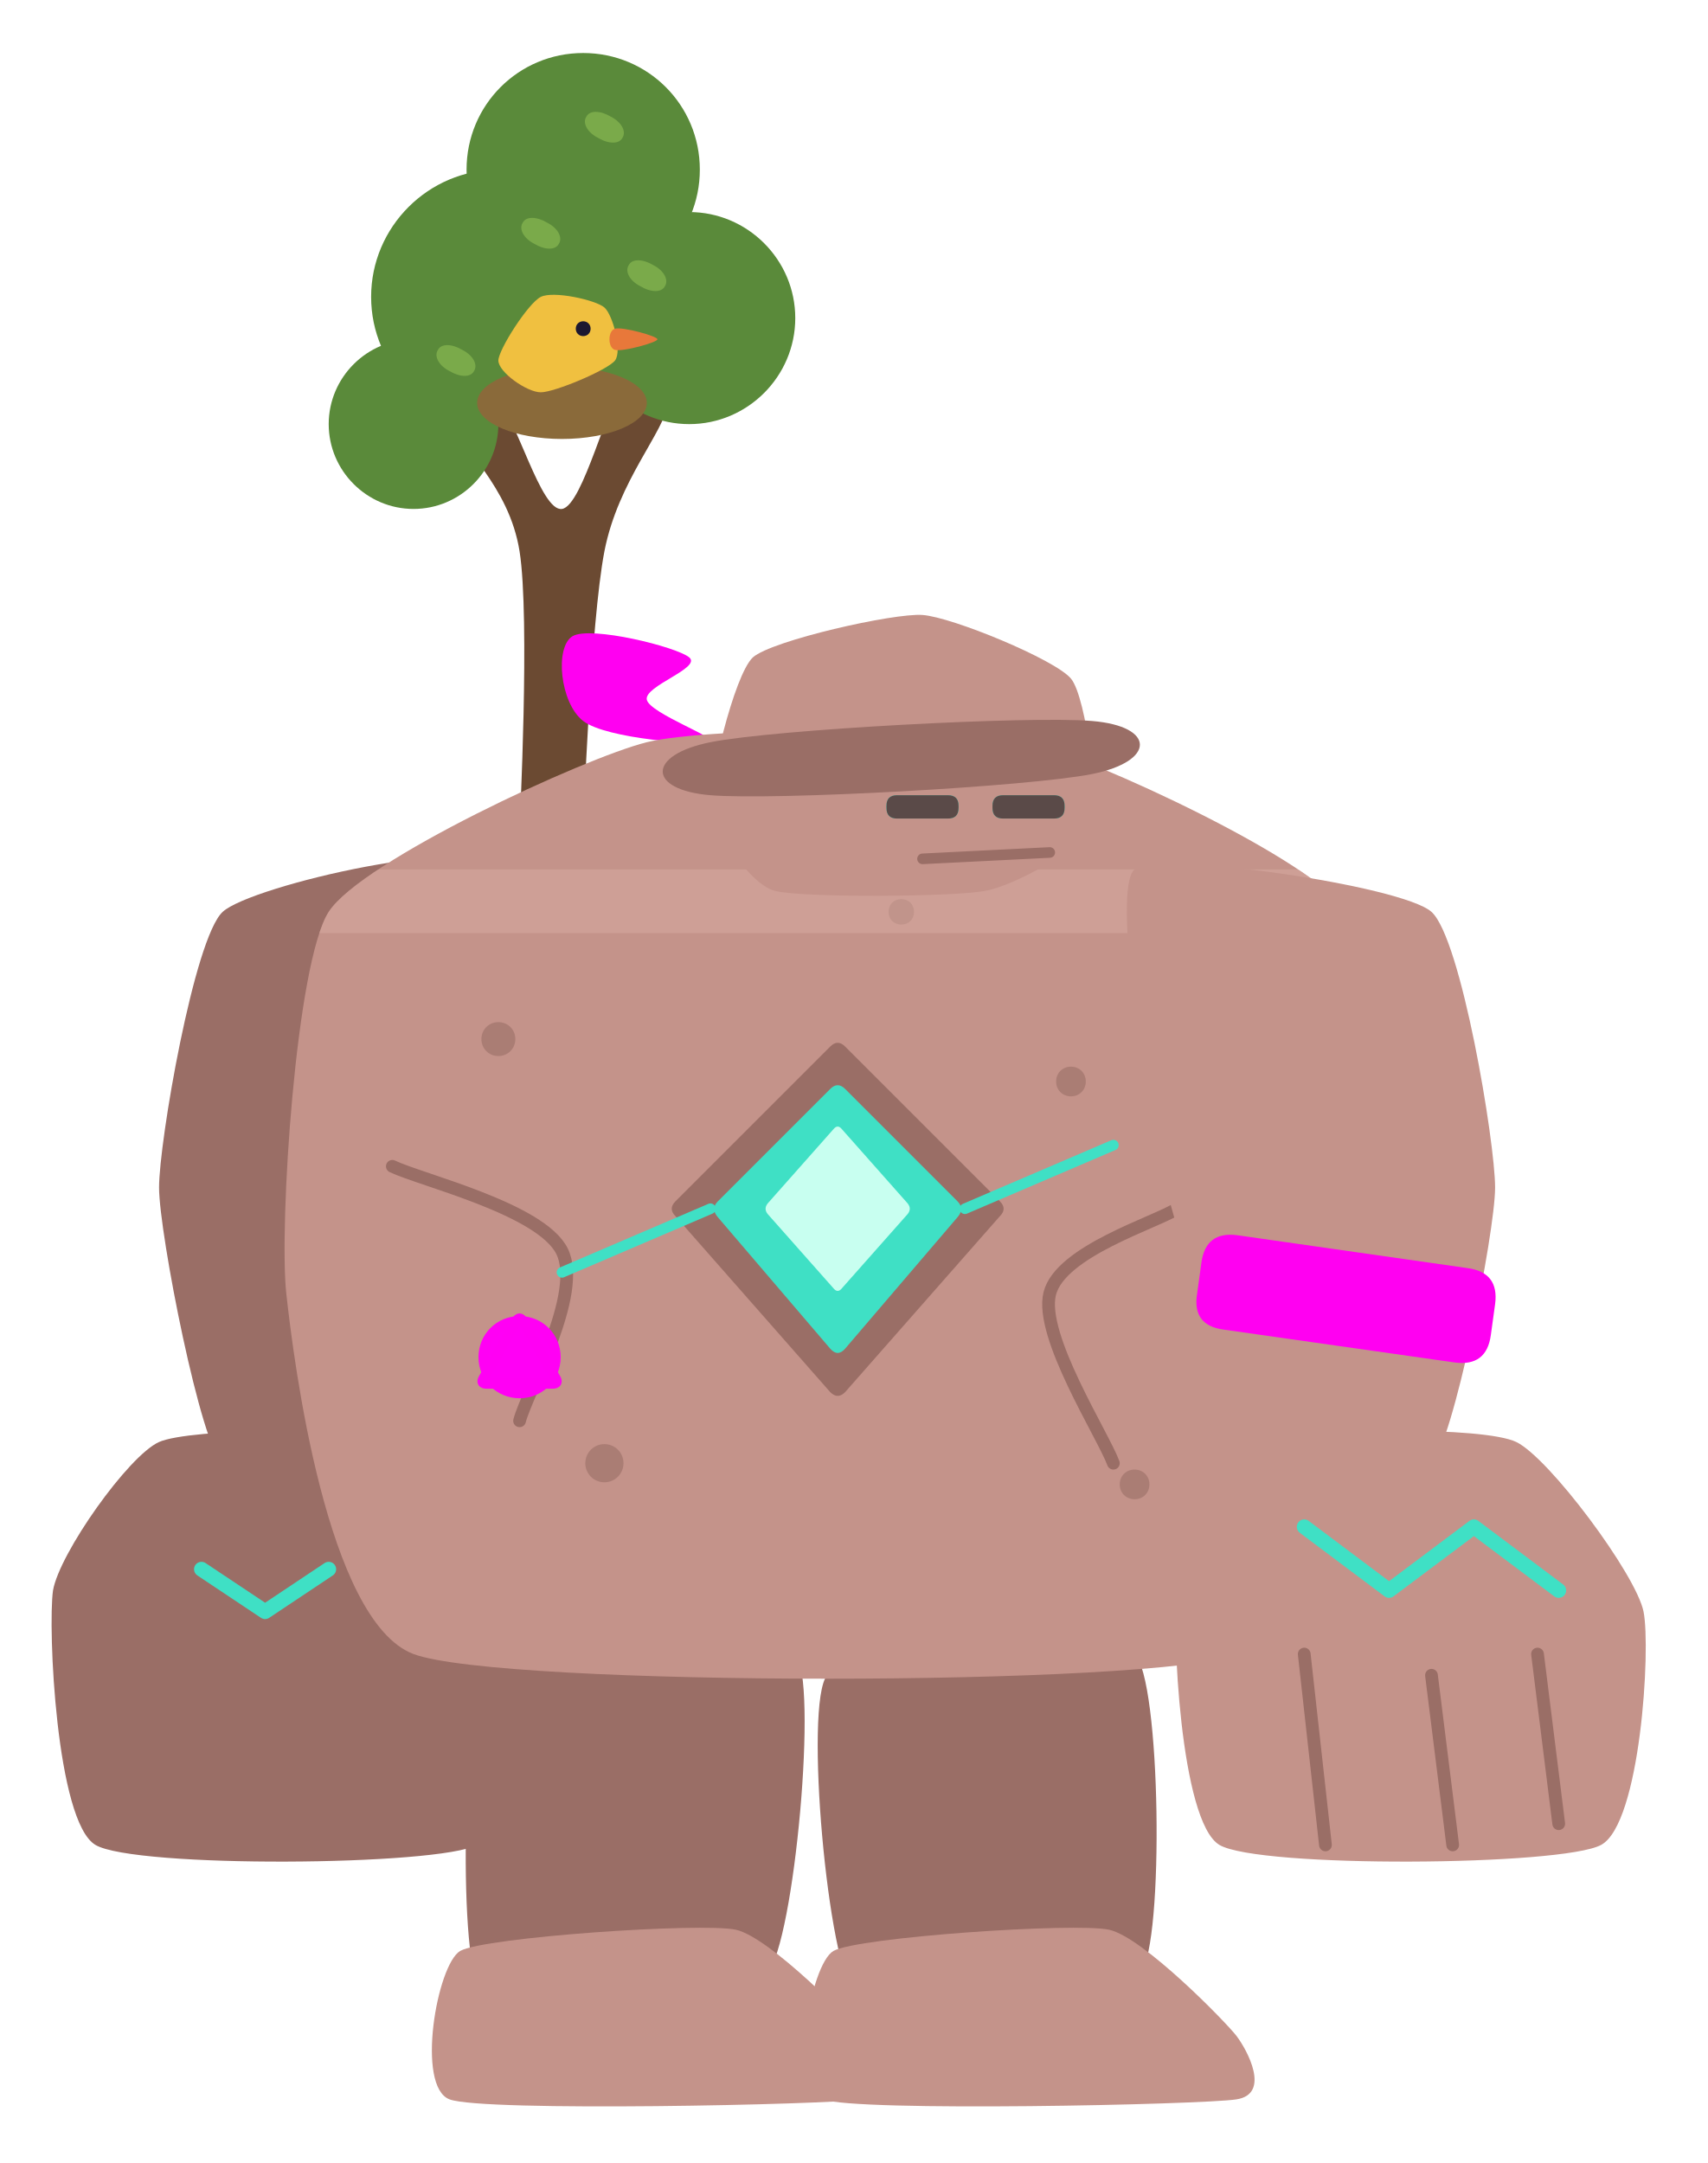
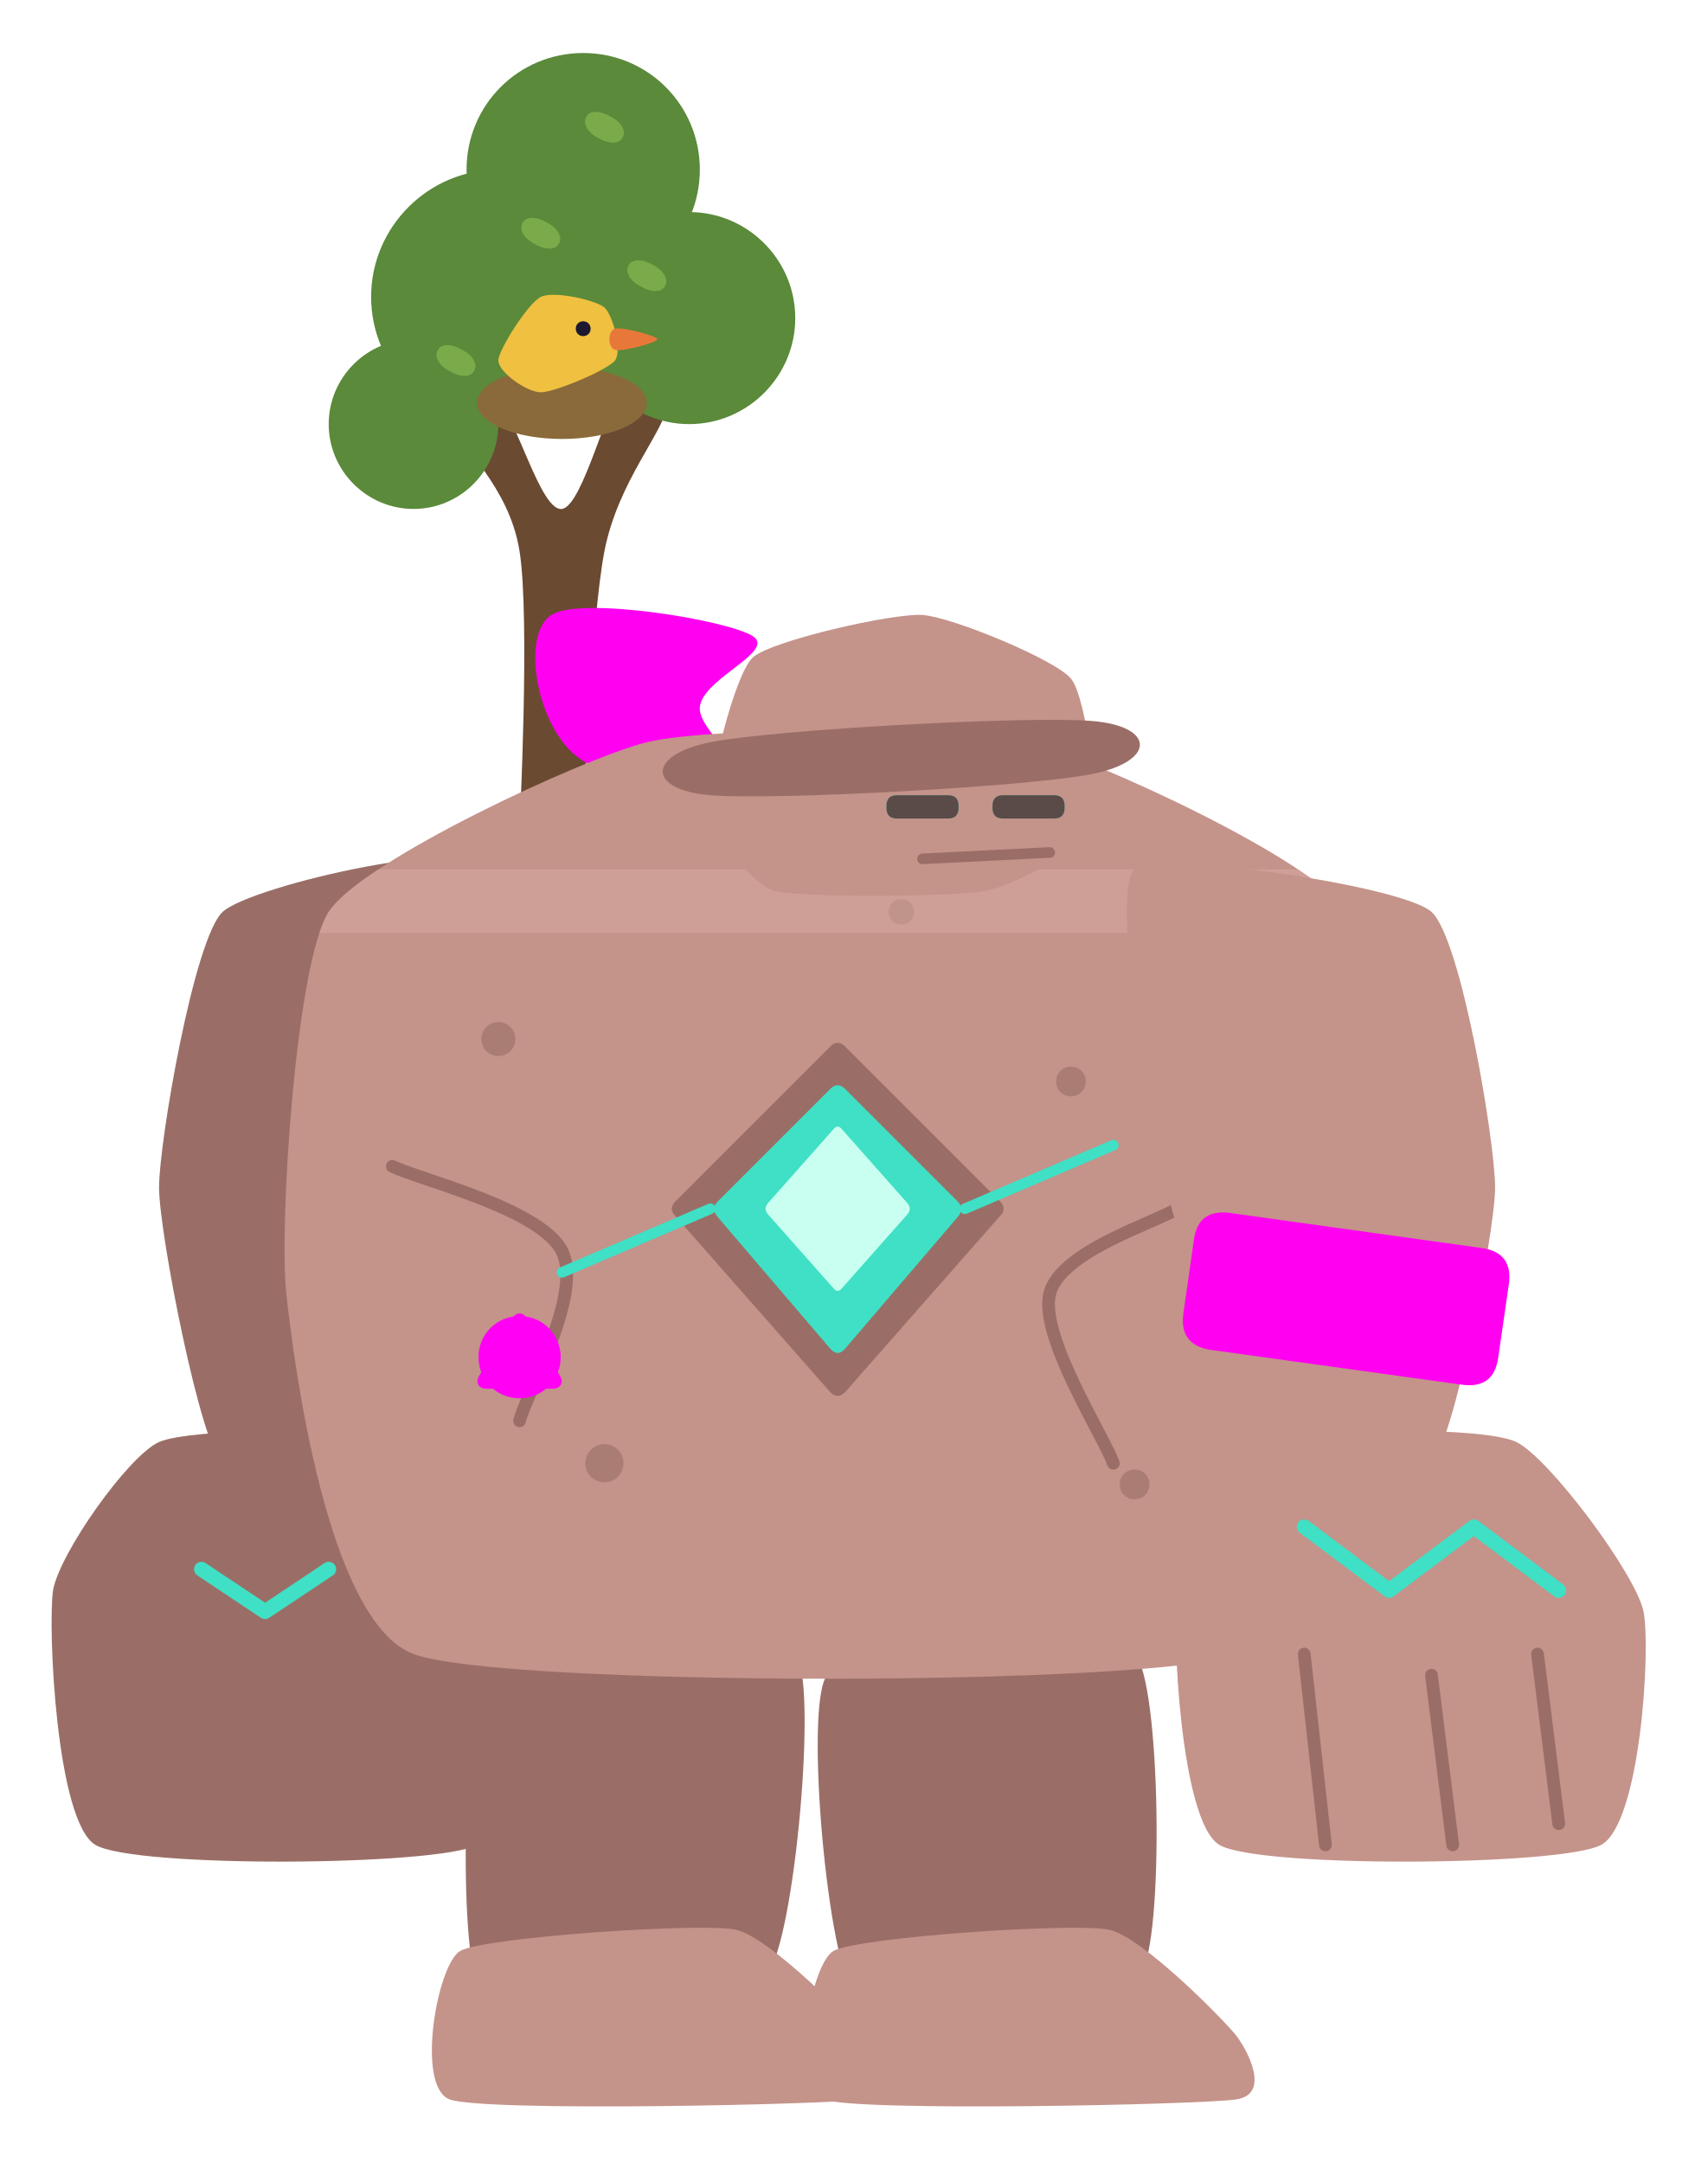
<svg xmlns="http://www.w3.org/2000/svg" viewBox="-77 -198 161 204" width="483" height="612" data-character="golem" data-mu="50" data-rig="biped">
  <defs>
    <clipPath id="golem-c1">
      <path d="M-72 -48C-71.4 -51.5 -64.9 -60.7 -62 -62C-59.1 -63.3 -43.1 -63.5 -40 -62C-36.9 -60.5 -28.7 -49.5 -28 -46C-27.3 -42.5 -28.3 -26 -32 -24C-35.7 -22 -64.3 -21.8 -68 -24C-71.7 -26.2 -72.5 -44.5 -72 -48Z" />
    </clipPath>
    <clipPath id="golem-c2">
      <path d="M-46 -112C-42.9 -116.8 -22 -126.5 -16 -128C-9.9 -129.5 14 -129.5 20 -128C26.1 -126.5 47.1 -116.8 50 -112C52.9 -107.2 52.9 -82.4 52 -76C51.1 -69.6 48.3 -45.1 40 -42C31.8 -38.9 -29.7 -38.9 -38 -42C-46.2 -45.1 -49.3 -69.6 -50 -76C-50.7 -82.4 -49.1 -107.2 -46 -112Z" />
    </clipPath>
    <clipPath id="golem-c3">
      <path d="M34 -48C34.6 -51.5 41.1 -60.7 44 -62C46.9 -63.3 62.9 -63.5 66 -62C69.1 -60.5 77.3 -49.5 78 -46C78.7 -42.5 77.7 -26 74 -24C70.3 -22 41.7 -21.8 38 -24C34.3 -26.2 33.5 -44.5 34 -48Z" />
    </clipPath>
  </defs>
  <g data-part="tree" data-bone="back" data-z="3" data-zb="46" data-sig="1" data-bb="-46.8 -193.8 45.6 74.6">
    <path d="M-28 -146C-29 -152.3 -33.7 -155.7 -34 -158C-34.3 -160.3 -31.7 -161.3 -30 -160C-28.3 -158.7 -26 -149.7 -24 -150C-22 -150.3 -19.7 -160.3 -18 -162C-16.3 -163.7 -13.7 -162.7 -14 -160C-14.3 -157.3 -18.7 -152.7 -20 -146C-21.3 -139.3 -22 -120 -22 -120L-28 -120C-28 -120 -27 -139.7 -28 -146Z" fill="#6b4a32" data-mat="wood" data-bb="-34.3 -163.7 20.7 43.7" data-hi="0.4" />
    <path d="M-18 -170C-18 -163.4 -23.4 -158 -30 -158C-36.6 -158 -42 -163.4 -42 -170C-42 -176.6 -36.6 -182 -30 -182C-23.4 -182 -18 -176.6 -18 -170Z" fill="#5a8a3a" data-mat="fur" data-bb="-42 -182 24 24" data-hi="0.5" />
    <path d="M-2 -168C-2 -162.5 -6.5 -158 -12 -158C-17.5 -158 -22 -162.5 -22 -168C-22 -173.5 -17.5 -178 -12 -178C-6.5 -178 -2 -173.5 -2 -168Z" fill="#5a8a3a" data-mat="fur" data-bb="-22 -178 20 20" data-hi="0.5" />
    <path d="M-11 -182C-11 -175.9 -15.9 -171 -22 -171C-28.1 -171 -33 -175.9 -33 -182C-33 -188.1 -28.1 -193 -22 -193C-15.9 -193 -11 -188.1 -11 -182Z" fill="#5a8a3a" data-mat="fur" data-bb="-33 -193 22 22" data-hi="0.5" />
    <path d="M-30 -158C-30 -153.6 -33.6 -150 -38 -150C-42.4 -150 -46 -153.6 -46 -158C-46 -162.4 -42.4 -166 -38 -166C-33.6 -166 -30 -162.4 -30 -158Z" fill="#5a8a3a" data-mat="fur" data-bb="-46 -166 16 16" data-hi="0.5" />
    <g data-lod="1">
      <path d="M-24.3 -175C-24.6 -174.4 -25.6 -174.4 -26.6 -175C-27.6 -175.5 -28.1 -176.4 -27.7 -177C-27.4 -177.6 -26.4 -177.6 -25.4 -177C-24.4 -176.5 -23.9 -175.6 -24.3 -175Z" fill="#7aaa4a" />
      <path d="M-14.3 -171C-14.6 -170.4 -15.6 -170.4 -16.6 -171C-17.6 -171.5 -18.1 -172.4 -17.7 -173C-17.4 -173.6 -16.4 -173.6 -15.4 -173C-14.4 -172.5 -13.9 -171.6 -14.3 -171Z" fill="#7aaa4a" />
      <path d="M-32.3 -163C-32.6 -162.4 -33.6 -162.4 -34.6 -163C-35.6 -163.5 -36.1 -164.4 -35.7 -165C-35.4 -165.6 -34.4 -165.6 -33.4 -165C-32.4 -164.5 -31.9 -163.6 -32.3 -163Z" fill="#7aaa4a" />
      <path d="M-18.3 -185C-18.6 -184.4 -19.6 -184.4 -20.6 -185C-21.6 -185.5 -22.1 -186.4 -21.7 -187C-21.4 -187.6 -20.4 -187.6 -19.4 -187C-18.4 -186.5 -17.9 -185.6 -18.3 -185Z" fill="#7aaa4a" />
    </g>
    <path d="M-16 -160C-16 -158.1 -19.6 -156.6 -24 -156.6C-28.4 -156.6 -32 -158.1 -32 -160C-32 -161.9 -28.4 -163.4 -24 -163.4C-19.6 -163.4 -16 -161.9 -16 -160Z" fill="#8a6a3a" data-mat="wood" data-bb="-32 -163.4 16 6.8" />
  </g>
-   <g data-part="cloth" data-bone="back" data-z="3.5" data-zb="46.5" data-team="1" data-bb="-25 -139.3 16.3 11.9">
-     <path d="M-23 -138C-21.3 -139 -13.2 -137 -12 -136C-10.8 -135 -16.3 -133.3 -16 -132C-15.7 -130.7 -9 -128.3 -10 -128C-11 -127.7 -19.8 -128.3 -22 -130C-24.2 -131.7 -24.7 -137 -23 -138Z" fill="#ff00f1" data-mat="cloth" data-bb="-24.7 -139 15.7 11.3" data-line="#ff00f4" data-lw="0.6" />
+   <g data-part="cloth" data-bone="back" data-z="3.5" data-zb="46.5" data-team="1" data-bb="-28.1 -142.1 26.4 22.1">
+     <path d="M-25 -140C-22.2 -141.8 -8.3 -139.5 -6 -138C-3.7 -136.5 -11.3 -133.8 -11 -131C-10.7 -128.2 -2 -121.7 -4 -121C-6 -120.3 -19.5 -123.8 -23 -127C-26.5 -130.2 -27.8 -138.2 -25 -140Z" fill="#ff00f1" data-mat="cloth" data-bb="-27.8 -141.8 25.8 21.5" data-line="#ff00f4" data-lw="0.6" />
  </g>
  <g data-part="bird" data-bone="bird" data-z="4" data-zb="47" data-bb="-30.8 -171.4 16.6 11.2">
    <path d="M-30 -164C-30 -165 -27.2 -169.4 -26 -170C-24.8 -170.6 -20.8 -169.7 -20 -169C-19.2 -168.3 -18.3 -164.9 -19 -164C-19.7 -163.1 -24.7 -161 -26 -161C-27.3 -161 -30 -162.9 -30 -164Z" fill="#f0c040" data-mat="cloth" data-bb="-30 -170.6 11.7 9.6" data-hi="0.5" />
    <path d="M-19 -167C-18.3 -167.2 -15 -166.3 -15 -166C-15 -165.7 -18.3 -164.8 -19 -165C-19.7 -165.2 -19.7 -166.8 -19 -167Z" fill="#e8783a" data-mat="bone" data-bb="-19.7 -167.2 4.7 2.3" />
    <path d="M-21.3 -167C-21.3 -166.6 -21.6 -166.3 -22 -166.3C-22.4 -166.3 -22.7 -166.6 -22.7 -167C-22.7 -167.4 -22.4 -167.7 -22 -167.7C-21.6 -167.7 -21.3 -167.4 -21.3 -167Z" fill="#1c1830" />
  </g>
  <g data-part="legB" data-bone="legB" data-z="8" data-bb="-34.6 -45.1 35.6 38.3">
    <path d="M-31 -40C-28.5 -42.7 -4.2 -44.3 -2 -42C0.2 -39.7 -2.1 -14.7 -4.6 -12C-7.1 -9.3 -29.4 -7.7 -31.6 -10C-33.8 -12.3 -33.5 -37.3 -31 -40Z" fill="#9a6e66" data-mat="stone" data-bb="-33.8 -44.3 34 36.7" data-hi="0.4" />
  </g>
  <g data-part="footB" data-bone="footB" data-z="9" data-bb="-38.6 -17.5 47 19.4">
    <path d="M-33.6 -14C-31.3 -15.3 -10.8 -16.7 -7.6 -16C-4.4 -15.3 3.4 -7.3 4.4 -6C5.4 -4.7 7.6 -0.5 4.4 0C1.1 0.5 -31.4 1.2 -34.6 0C-37.8 -1.2 -35.8 -12.7 -33.6 -14Z" fill="#c4938a" data-mat="stone" data-bb="-37.8 -16.7 45.4 17.8" data-hi="0.4" />
  </g>
  <g data-part="legF" data-bone="legF" data-z="12" data-bb="-2 -45.1 35.6 38.3">
    <path d="M1 -40C3.2 -42.7 27.5 -44.3 30 -42C32.5 -39.7 32.8 -14.7 30.6 -12C28.4 -9.3 6.1 -7.7 3.6 -10C1.1 -12.3 -1.2 -37.3 1 -40Z" fill="#9a6e66" data-mat="stone" data-bb="-1.2 -44.3 34 36.7" data-hi="0.4" />
  </g>
  <g data-part="footF" data-bone="footF" data-z="13" data-bb="-3.4 -17.5 47 19.4">
    <path d="M1.6 -14C3.9 -15.3 24.4 -16.7 27.6 -16C30.8 -15.3 38.6 -7.3 39.6 -6C40.6 -4.7 42.9 -0.5 39.6 0C36.4 0.5 3.8 1.2 0.6 0C-2.6 -1.2 -0.6 -12.7 1.6 -14Z" fill="#c4938a" data-mat="stone" data-bb="-2.6 -16.7 45.4 17.8" data-hi="0.4" />
  </g>
  <g data-part="armB" data-bone="armB" data-z="14" data-zb="44" data-bb="-62.8 -120.3 35.1 62.4">
    <path d="M-56 -112C-53.3 -114.5 -31.5 -119.5 -30 -116C-28.5 -112.5 -35.8 -74.7 -38 -70C-40.2 -65.3 -54 -58.7 -56 -60C-58 -61.3 -62 -81.7 -62 -86C-62 -90.3 -58.7 -109.5 -56 -112Z" fill="#9a6e66" data-mat="stone" data-bb="-62 -119.5 33.5 60.8" data-hi="0.4" />
  </g>
  <g data-part="handB" data-bone="handB" data-z="15" data-zb="45" data-bb="-73.3 -64.3 46.9 43.3">
    <path d="M-72 -48C-71.4 -51.5 -64.9 -60.7 -62 -62C-59.1 -63.3 -43.1 -63.5 -40 -62C-36.9 -60.5 -28.7 -49.5 -28 -46C-27.3 -42.5 -28.3 -26 -32 -24C-35.7 -22 -64.3 -21.8 -68 -24C-71.7 -26.2 -72.5 -44.5 -72 -48Z" fill="#9a6e66" data-mat="stone" data-bb="-72.5 -63.5 45.3 41.7" data-hi="0.5" />
    <g clip-path="url(#golem-c1)">
      <g data-lod="1">
        <path d="M-60 -42L-58 -24" fill="none" stroke="#9a6e66" stroke-width="1.2" stroke-linecap="round" stroke-linejoin="round" data-lod="1" />
        <path d="M-48 -40L-46 -24" fill="none" stroke="#9a6e66" stroke-width="1.2" stroke-linecap="round" stroke-linejoin="round" data-lod="1" />
        <path d="M-38 -42L-36 -26" fill="none" stroke="#9a6e66" stroke-width="1.2" stroke-linecap="round" stroke-linejoin="round" data-lod="1" />
      </g>
    </g>
  </g>
  <g data-part="knuckleGlowB" data-bone="handB" data-z="15.5" data-zb="45.5" data-glow="1" data-bb="-58.7 -50.7 13.4 5.4">
    <path d="M-58 -50L-52 -46L-46 -50" fill="none" stroke="#3fe0c5" stroke-width="1.4" stroke-linecap="round" stroke-linejoin="round" />
  </g>
  <g data-part="torso" data-bone="torso" data-z="18" data-zb="28" data-bb="-51.5 -130.3 105.3 92.2">
    <path d="M-46 -112C-42.9 -116.8 -22 -126.5 -16 -128C-9.9 -129.5 14 -129.5 20 -128C26.1 -126.5 47.1 -116.8 50 -112C52.9 -107.2 52.9 -82.4 52 -76C51.1 -69.6 48.3 -45.1 40 -42C31.8 -38.9 -29.7 -38.9 -38 -42C-46.2 -45.1 -49.3 -69.6 -50 -76C-50.7 -82.4 -49.1 -107.2 -46 -112Z" fill="#c4938a" data-mat="stone" data-bb="-50.7 -129.5 103.7 90.6" data-hi="0.55" />
    <g clip-path="url(#golem-c2)">
      <path d="M-28.4 -100C-28.4 -99.1 -29.1 -98.4 -30 -98.4C-30.9 -98.4 -31.6 -99.1 -31.6 -100C-31.6 -100.9 -30.9 -101.6 -30 -101.6C-29.1 -101.6 -28.4 -100.9 -28.4 -100Z" fill="#9a6e66" opacity="0.6" />
      <path d="M25.4 -96C25.4 -95.2 24.8 -94.6 24 -94.6C23.2 -94.6 22.6 -95.2 22.6 -96C22.6 -96.8 23.2 -97.4 24 -97.4C24.8 -97.4 25.4 -96.8 25.4 -96Z" fill="#9a6e66" opacity="0.6" />
      <path d="M-18.2 -60C-18.2 -59 -19 -58.2 -20 -58.2C-21 -58.2 -21.8 -59 -21.8 -60C-21.8 -61 -21 -61.8 -20 -61.8C-19 -61.8 -18.2 -61 -18.2 -60Z" fill="#9a6e66" opacity="0.6" />
      <path d="M31.4 -58C31.4 -57.2 30.8 -56.6 30 -56.6C29.2 -56.6 28.6 -57.2 28.6 -58C28.6 -58.8 29.2 -59.4 30 -59.4C30.8 -59.4 31.4 -58.8 31.4 -58Z" fill="#9a6e66" opacity="0.6" />
      <path d="M9.2 -112C9.2 -111.3 8.7 -110.8 8 -110.8C7.3 -110.8 6.8 -111.3 6.8 -112C6.8 -112.7 7.3 -113.2 8 -113.2C8.7 -113.2 9.2 -112.7 9.2 -112Z" fill="#9a6e66" opacity="0.6" />
      <g data-lod="1">
        <path d="M-40 -88C-37.3 -86.7 -26 -84 -24 -80C-22 -76 -27.3 -66.7 -28 -64" fill="none" stroke="#9a6e66" stroke-width="1.2" stroke-linecap="round" stroke-linejoin="round" data-lod="1" />
        <path d="M34 -84C32 -82.7 23 -80 22 -76C21 -72 27 -62.7 28 -60" fill="none" stroke="#9a6e66" stroke-width="1.2" stroke-linecap="round" stroke-linejoin="round" data-lod="1" />
      </g>
      <path d="M-48 -116L52 -116Q52 -116 52 -116L52 -110Q52 -110 52 -110L-48 -110Q-48 -110 -48 -110L-48 -116Q-48 -116 -48 -116Z" fill="#d8aca2" opacity="0.5" />
    </g>
  </g>
  <g data-part="keystoneFrame" data-bone="torso" data-z="18.5" data-zb="28.5" data-bb="-14.8 -100.8 33.6 35.6">
    <path d="M1.3 -99.3Q2 -100 2.7 -99.3L17.3 -84.7Q18 -84 17.3 -83.3L2.7 -66.7Q2 -66 1.3 -66.7L-13.3 -83.3Q-14 -84 -13.3 -84.7Z" fill="#9a6e66" data-mat="stone" data-bb="-14 -100 32 34" />
  </g>
  <g data-part="keystone" data-bone="torso" data-z="19" data-zb="29" data-glow="1" data-bb="-24.5 -96 53 26">
    <path d="M1.3 -95.3Q2 -96 2.7 -95.3L13.3 -84.7Q14 -84 13.3 -83.2L2.7 -70.8Q2 -70 1.3 -70.8L-9.3 -83.2Q-10 -84 -9.3 -84.7Z" fill="#3fe0c5" />
    <path d="M1.6 -91.5Q2 -92 2.4 -91.5L8.6 -84.5Q9 -84 8.6 -83.5L2.4 -76.5Q2 -76 1.6 -76.5L-4.6 -83.5Q-5 -84 -4.6 -84.5Z" fill="#c8fff0" />
    <g data-lod="1">
      <path d="M-10 -84L-24 -78" fill="none" stroke="#3fe0c5" stroke-width="1" stroke-linecap="round" stroke-linejoin="round" data-lod="1" />
      <path d="M14 -84L28 -90" fill="none" stroke="#3fe0c5" stroke-width="1" stroke-linecap="round" stroke-linejoin="round" data-lod="1" />
    </g>
  </g>
  <g data-part="emblem.blue" data-bone="torso" data-z="23" data-view="front" data-lod="0" data-team="1" data-team-only="blue" data-bb="-31.9 -73.9 7.8 7.8">
    <path d="M-24.6 -70C-24.6 -68.1 -26.1 -66.6 -28 -66.6C-29.9 -66.6 -31.4 -68.1 -31.4 -70C-31.4 -71.9 -29.9 -73.4 -28 -73.4C-26.1 -73.4 -24.6 -71.9 -24.6 -70Z" fill="#ff00f5" stroke="#ff00f4" stroke-width="0.952" stroke-linejoin="round" />
  </g>
  <g data-part="emblem.red" data-bone="torso" data-z="23" data-view="front" data-lod="0" data-team="1" data-team-only="red" data-bb="-32.2 -74.4 8.4 7.4">
    <path d="M-28.3 -73.4Q-28 -73.9 -27.7 -73.4L-24.6 -68Q-24.3 -67.5 -24.9 -67.5L-31.1 -67.5Q-31.7 -67.5 -31.4 -68Z" fill="#ff00f5" stroke="#ff00f4" stroke-width="0.952" stroke-linejoin="round" />
  </g>
  <g data-part="armF" data-bone="armF" data-z="29" data-zb="10" data-bb="27 -118.6 37.8 61.1">
    <path d="M30 -116C32.2 -117.8 55.2 -114.5 58 -112C60.8 -109.5 64 -90.3 64 -86C64 -81.7 60 -61.7 58 -60C56 -58.3 42.2 -63.5 40 -66C37.8 -68.5 32.8 -85.8 32 -90C31.2 -94.2 27.8 -114.2 30 -116Z" fill="#c4938a" data-mat="stone" data-bb="27.8 -117.8 36.2 59.5" data-hi="0.5" />
  </g>
-   <g data-part="armband" data-bone="armF" data-z="29.5" data-zb="10.5" data-team="1" data-bb="34.6 -82.7 30.6 14.4">
-     <path d="M39.7 -81.5L61.4 -78.4Q64.4 -78 64 -75L63.6 -72.1Q63.2 -69.1 60.2 -69.5L38.4 -72.6Q35.4 -73 35.9 -76L36.3 -78.9Q36.7 -81.9 39.7 -81.5Z" fill="#ff00f1" data-mat="cloth" data-bb="35.4 -81.9 29 12.8" data-line="#ff00f4" />
+   <g data-part="armband" data-bone="armF" data-z="29.5" data-zb="10.5" data-team="1" data-bb="33.4 -84.8 33.1 18.6">
+     <path d="M39 -83.6L62.7 -80.3Q65.7 -79.9 65.3 -76.9L64.3 -70Q63.9 -67 60.9 -67.4L37.1 -70.7Q34.2 -71.2 34.6 -74.1L35.6 -81.1Q36 -84 39 -83.6Z" fill="#ff00f1" data-mat="cloth" data-bb="34.2 -84 31.5 17" data-line="#ff00f4" />
  </g>
  <g data-part="head" data-bone="head" data-z="30" data-zb="34" data-bb="-16.8 -141 49.6 28.5">
    <path d="M-10 -122C-10.2 -124 -7.8 -134.3 -6 -136C-4.2 -137.6 7.3 -140.2 10 -140C12.8 -139.8 22.5 -135.8 24 -134C25.5 -132.2 26.7 -121.8 26 -120C25.3 -118.2 18.8 -114.5 16 -114C13.3 -113.4 -1.6 -113.3 -4 -114C-6.4 -114.7 -9.8 -120 -10 -122Z" fill="#c4938a" data-mat="stone" data-bb="-10.2 -140.2 36.9 26.9" data-hi="0.5" />
    <path d="M-10 -128C-4 -129.2 20 -130.5 26 -130C32 -129.5 32 -126.2 26 -125C20 -123.8 -4 -122.5 -10 -123C-16 -123.5 -16 -126.8 -10 -128Z" fill="#9a6e66" data-mat="stone" data-bb="-16 -130.5 48 8" />
  </g>
  <g data-part="eyes.glow" data-bone="head" data-z="31" data-view="front" data-expr="idle,attack,ability,hurt,stun" data-glow="1" data-bb="6.6 -123 16.8 2.2">
    <path d="M7.6 -123L12.4 -123Q13.4 -123 13.4 -122L13.4 -121.8Q13.4 -120.8 12.4 -120.8L7.6 -120.8Q6.6 -120.8 6.6 -121.8L6.6 -122Q6.6 -123 7.6 -123Z" fill="#3fe0c5" />
    <path d="M17.6 -123L22.4 -123Q23.4 -123 23.4 -122L23.4 -121.8Q23.4 -120.8 22.4 -120.8L17.6 -120.8Q16.6 -120.8 16.6 -121.8L16.6 -122Q16.6 -123 17.6 -123Z" fill="#3fe0c5" />
  </g>
  <g data-part="eyes.dim" data-bone="head" data-z="31" data-view="front" data-expr="sleep,death" data-bb="6.6 -123 16.8 2.2">
    <path d="M7.6 -123L12.4 -123Q13.4 -123 13.4 -122L13.4 -121.8Q13.4 -120.8 12.4 -120.8L7.6 -120.8Q6.6 -120.8 6.6 -121.8L6.6 -122Q6.6 -123 7.6 -123Z" fill="#5a4a48" />
    <path d="M17.6 -123L22.4 -123Q23.4 -123 23.4 -122L23.4 -121.8Q23.4 -120.8 22.4 -120.8L17.6 -120.8Q16.6 -120.8 16.6 -121.8L16.6 -122Q16.6 -123 17.6 -123Z" fill="#5a4a48" />
  </g>
  <g data-part="mouth" data-bone="head" data-z="31.5" data-view="front" data-bb="9.5 -118.1 13 1.6">
    <path d="M10 -117L22 -117.6" fill="none" stroke="#9a6e66" stroke-width="1" stroke-linecap="round" stroke-linejoin="round" />
  </g>
  <g data-part="handF" data-bone="handF" data-z="41" data-zb="11" data-bb="32.7 -64.3 46.9 43.3">
    <path d="M34 -48C34.6 -51.5 41.1 -60.7 44 -62C46.9 -63.3 62.9 -63.5 66 -62C69.1 -60.5 77.3 -49.5 78 -46C78.7 -42.5 77.7 -26 74 -24C70.3 -22 41.7 -21.8 38 -24C34.3 -26.2 33.5 -44.5 34 -48Z" fill="#c4938a" data-mat="stone" data-bb="33.5 -63.5 45.3 41.7" data-hi="0.5" />
    <g clip-path="url(#golem-c3)">
      <g data-lod="1">
        <path d="M46 -42L48 -24" fill="none" stroke="#9a6e66" stroke-width="1.2" stroke-linecap="round" stroke-linejoin="round" data-lod="1" />
        <path d="M58 -40L60 -24" fill="none" stroke="#9a6e66" stroke-width="1.2" stroke-linecap="round" stroke-linejoin="round" data-lod="1" />
        <path d="M68 -42L70 -26" fill="none" stroke="#9a6e66" stroke-width="1.2" stroke-linecap="round" stroke-linejoin="round" data-lod="1" />
      </g>
    </g>
  </g>
  <g data-part="knuckleGlowF" data-bone="handF" data-z="41.5" data-zb="11.5" data-glow="1" data-bb="45.3 -54.7 25.4 7.4">
    <path d="M46 -54L54 -48L62 -54L70 -48" fill="none" stroke="#3fe0c5" stroke-width="1.4" stroke-linecap="round" stroke-linejoin="round" />
  </g>
</svg>
